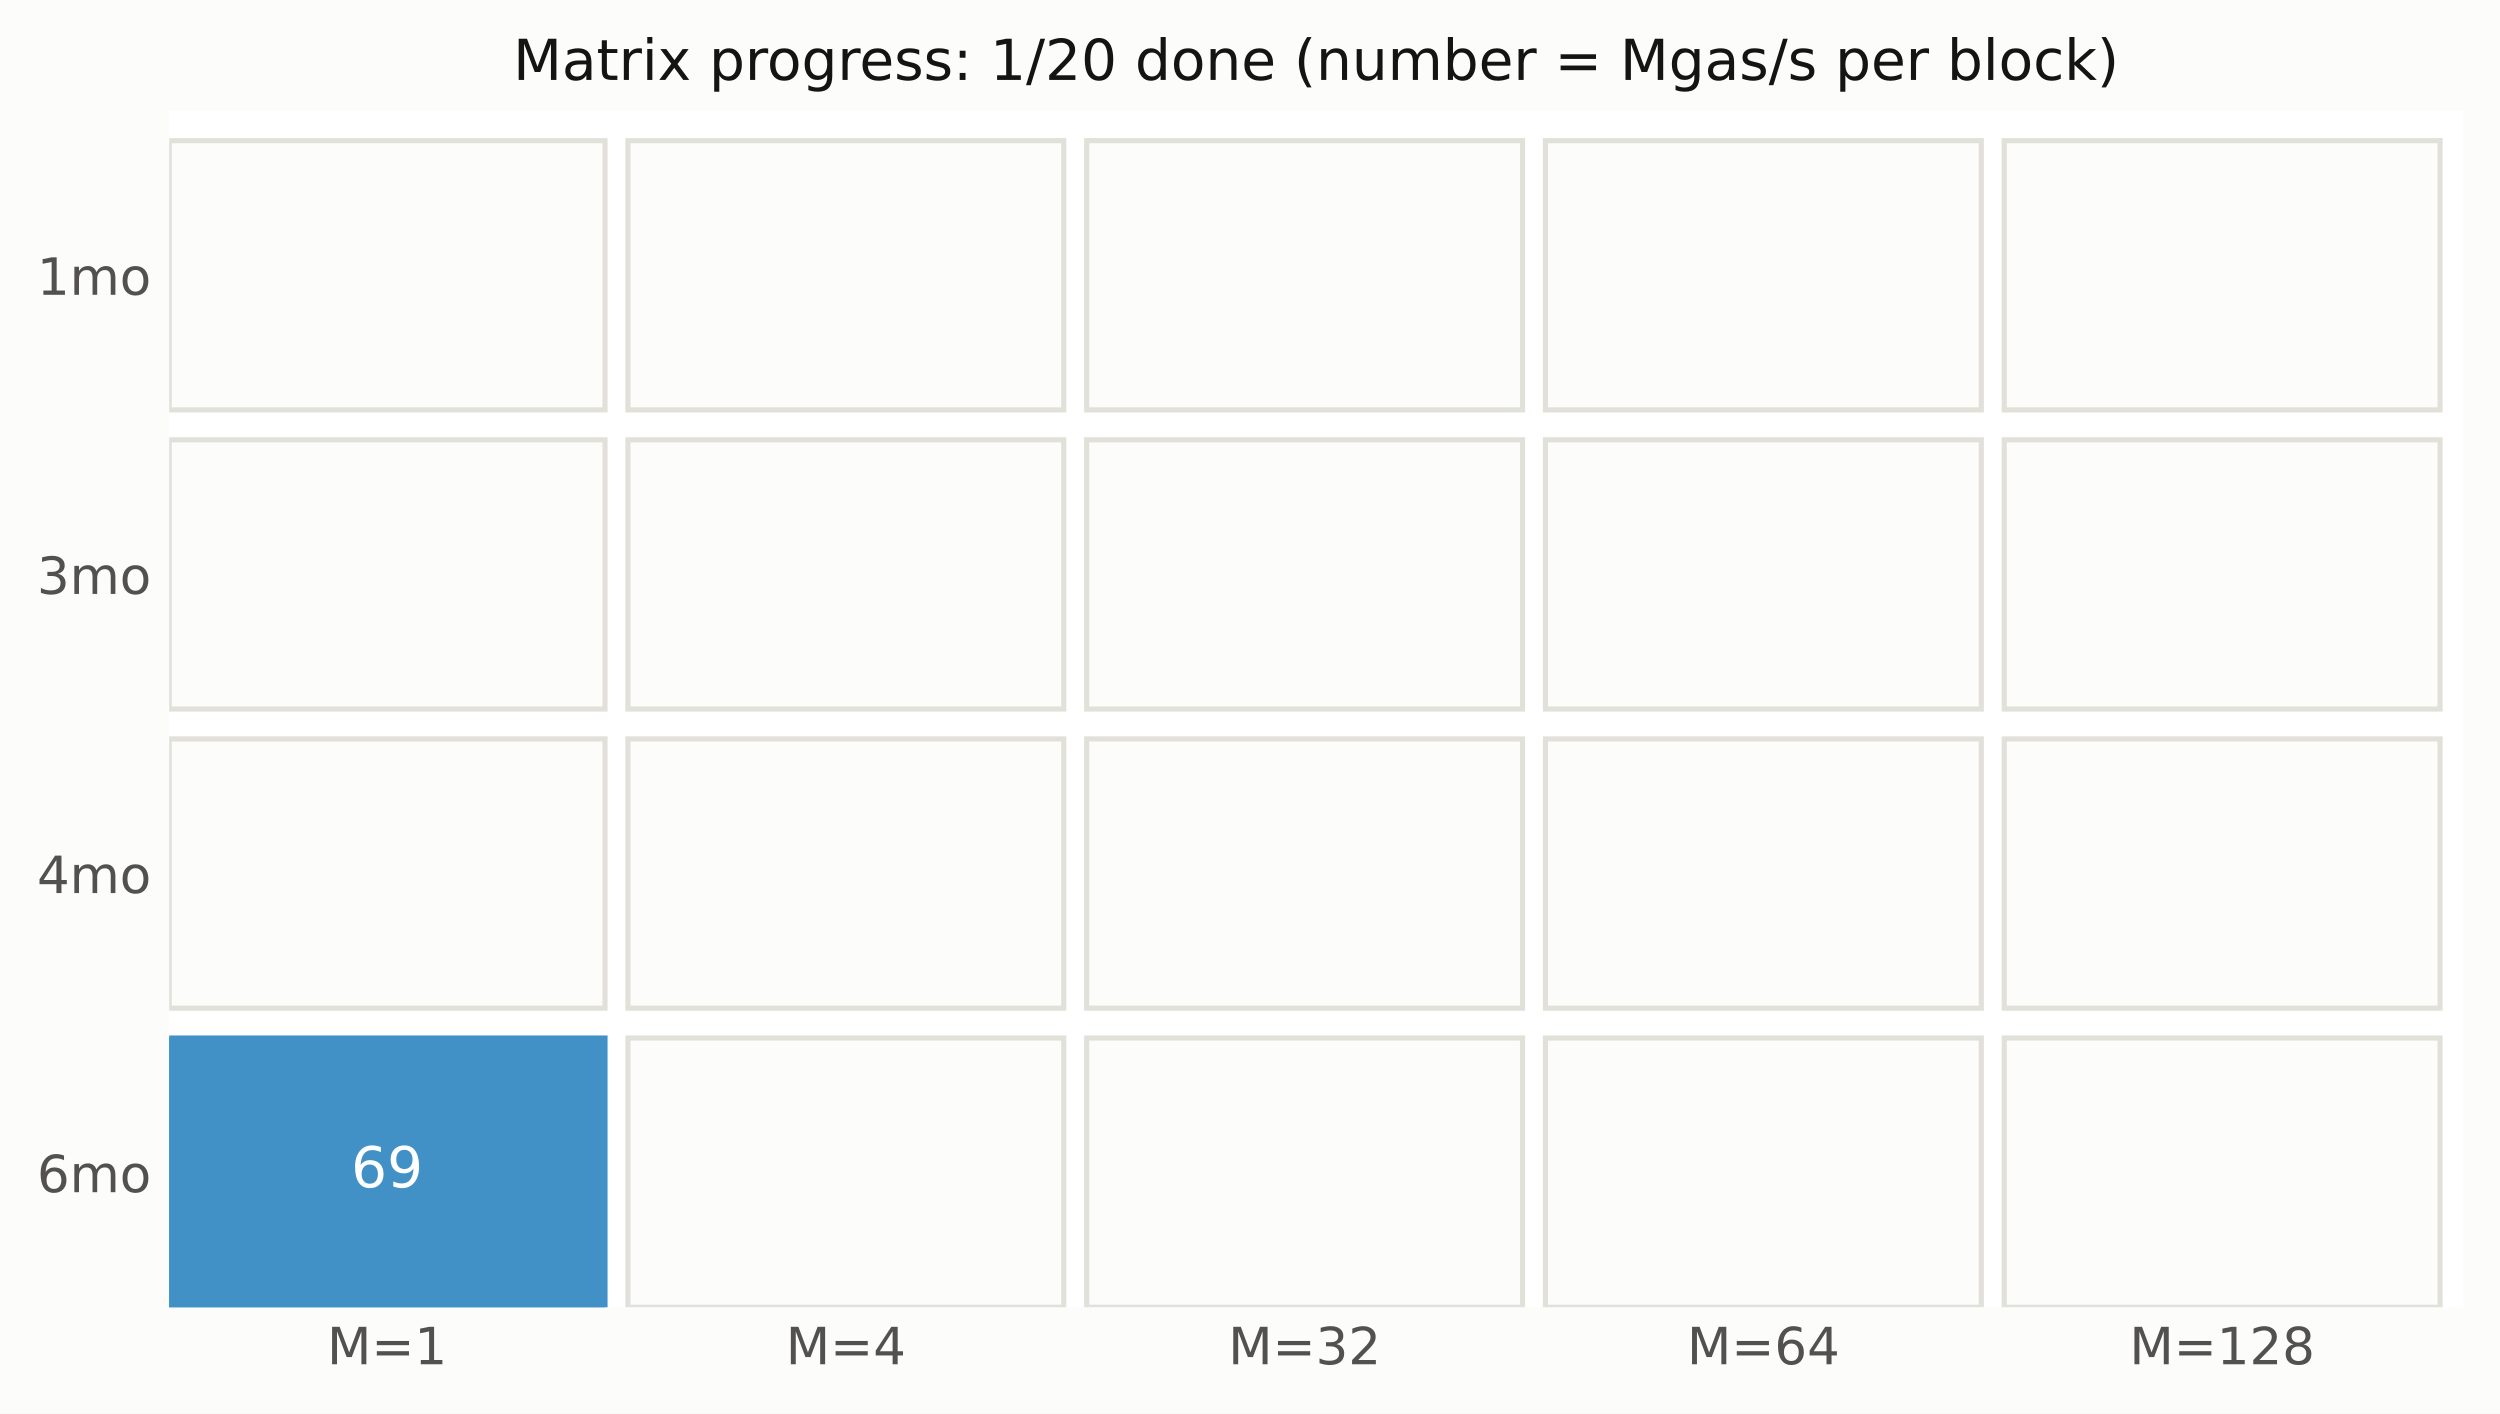
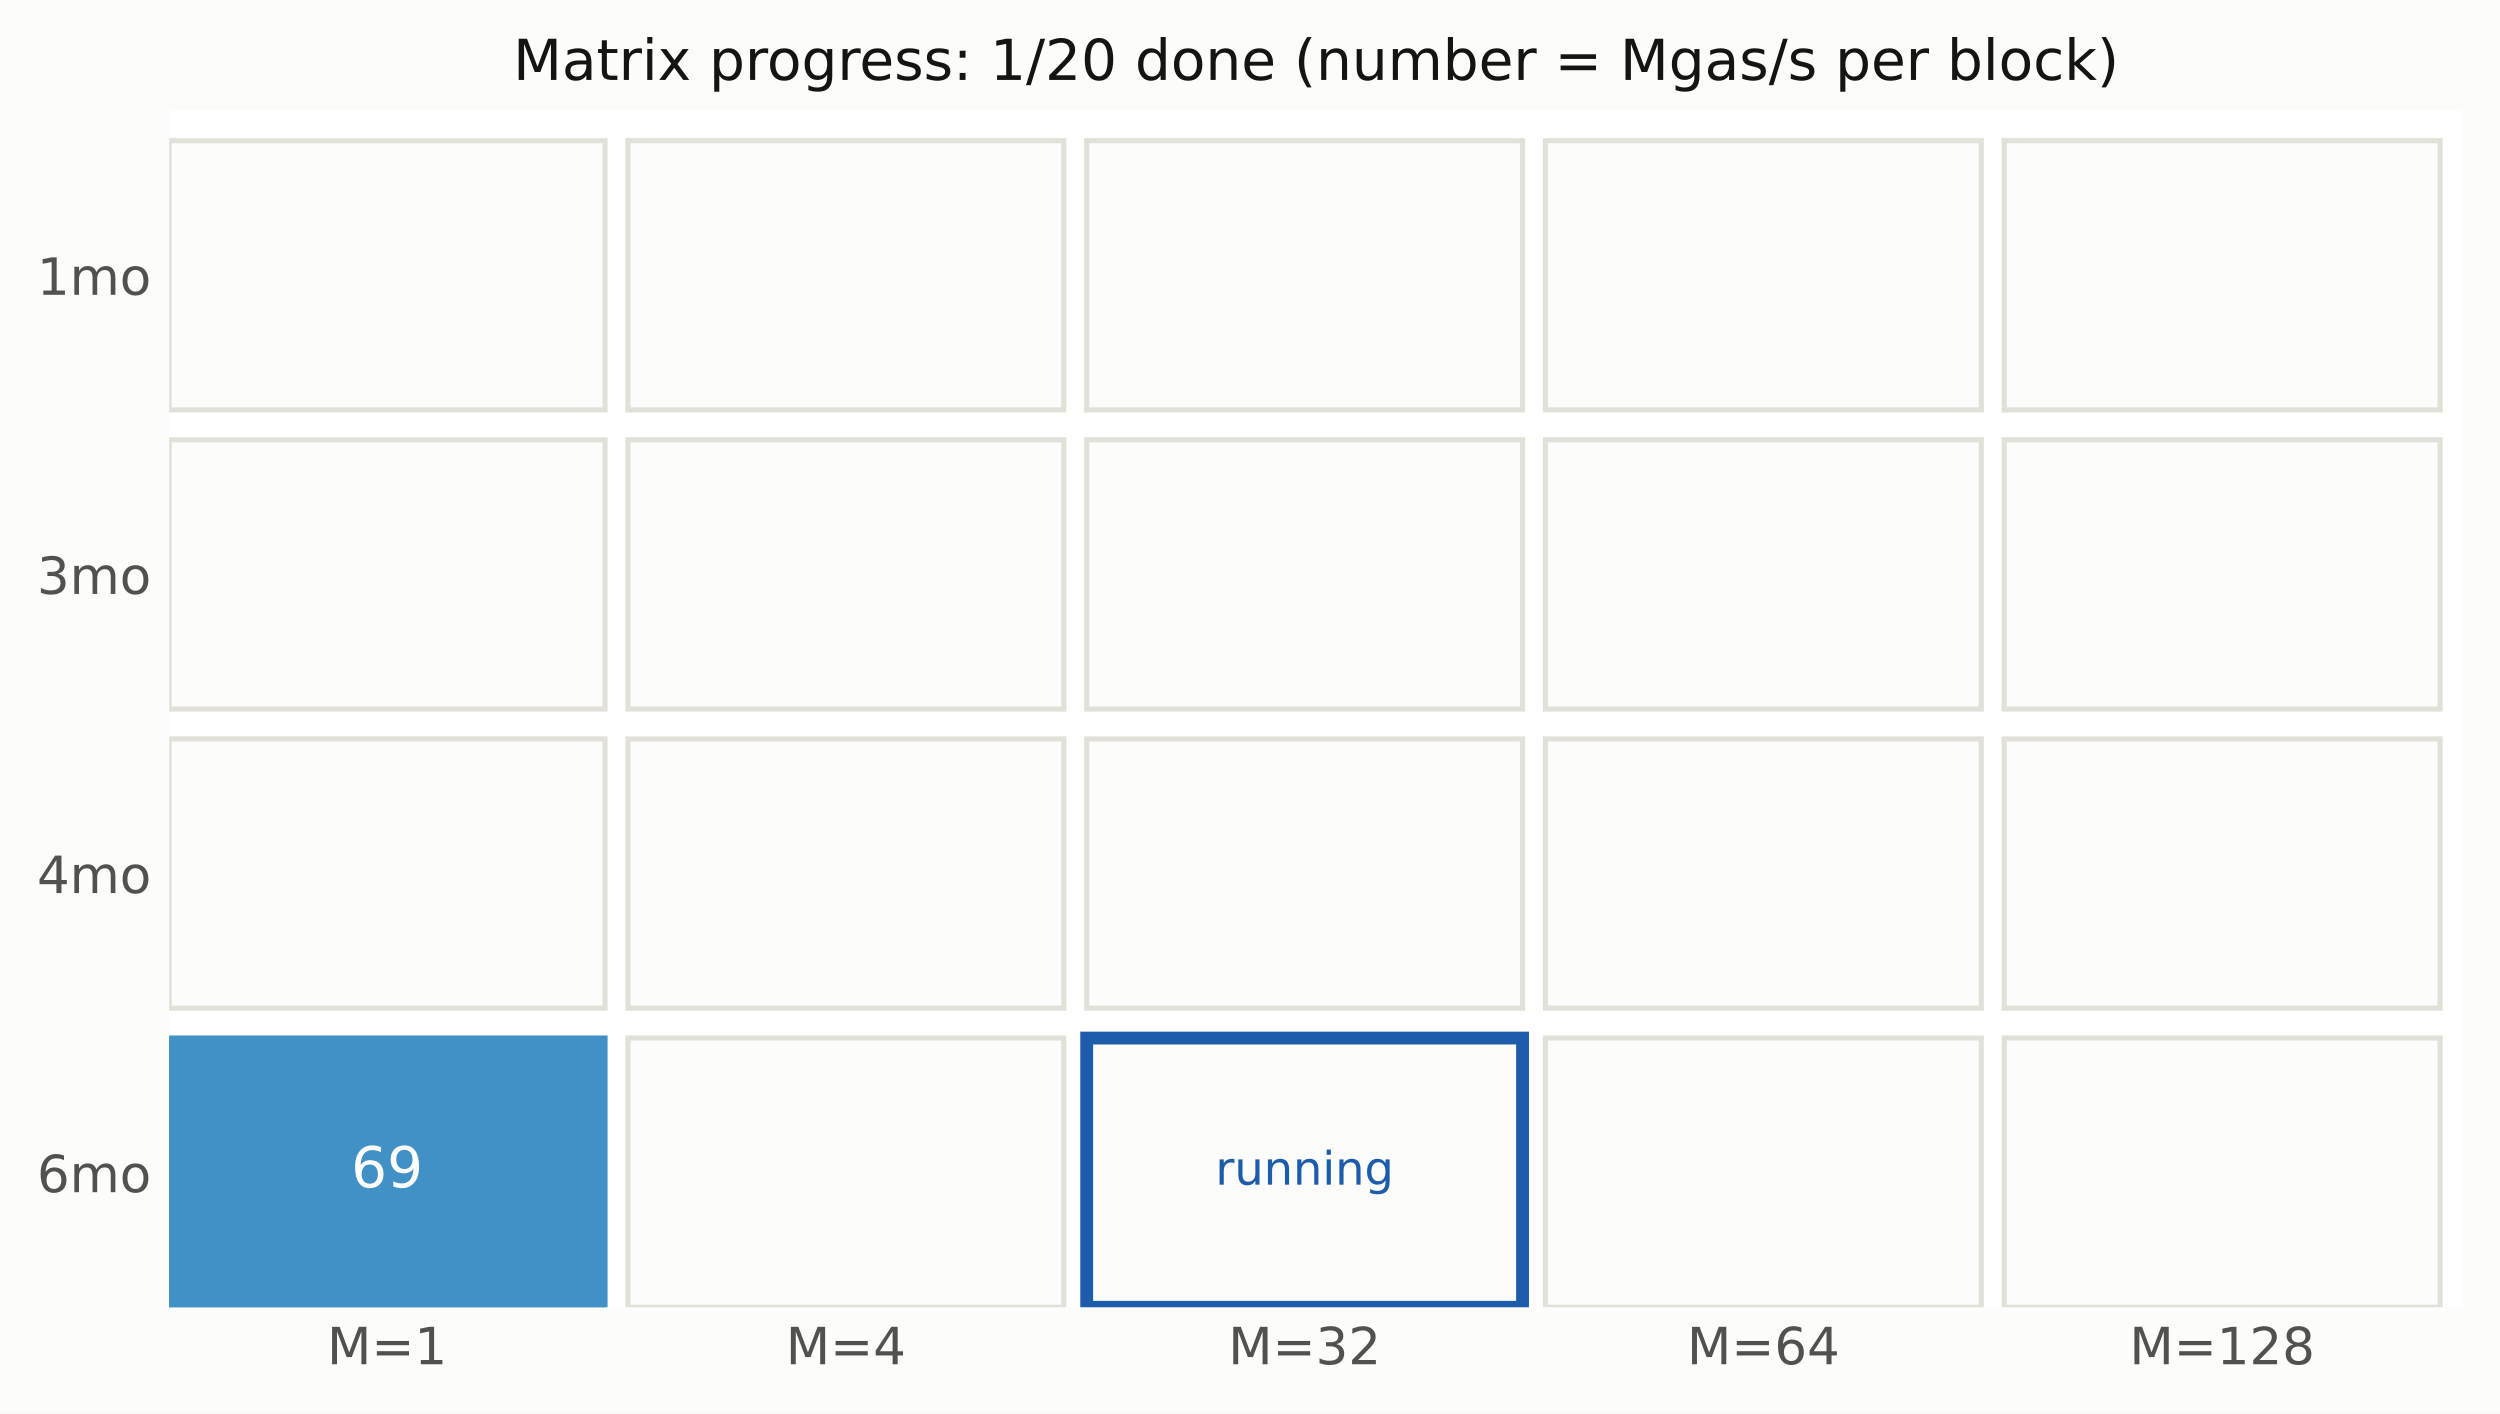
<svg xmlns="http://www.w3.org/2000/svg" xmlns:xlink="http://www.w3.org/1999/xlink" width="486.522pt" height="275.106pt" viewBox="0 0 486.522 275.106" version="1.1">
  <defs>
    <style type="text/css">*{stroke-linejoin: round; stroke-linecap: butt}</style>
  </defs>
  <g id="figure_1">
    <g id="patch_1">
      <path d="M 0 275.106  L 486.522 275.106  L 486.522 0  L 0 0  z " style="fill: #fcfcfb" />
    </g>
    <g id="axes_1">
      <g id="patch_2">
        <path d="M 32.922 254.406  L 479.322 254.406  L 479.322 21.558  L 32.922 21.558  z " style="fill: #ffffff" />
      </g>
      <g id="patch_3">
-         <path d="M 32.922 79.77  L 117.738 79.77  L 117.738 27.379  L 32.922 27.379  z " clip-path="url(#p6c0e9bb671)" style="fill: #fcfcfb; stroke: #e1e0d9; stroke-linejoin: miter" />
+         <path d="M 32.922 79.77  L 117.738 79.77  L 117.738 27.379  L 32.922 27.379  z " clip-path="url(#pc4486a66e8)" style="fill: #fcfcfb; stroke: #e1e0d9; stroke-linejoin: miter" />
      </g>
      <g id="patch_4">
-         <path d="M 122.202 79.77  L 207.018 79.77  L 207.018 27.379  L 122.202 27.379  z " clip-path="url(#p6c0e9bb671)" style="fill: #fcfcfb; stroke: #e1e0d9; stroke-linejoin: miter" />
+         <path d="M 122.202 79.77  L 207.018 79.77  L 207.018 27.379  L 122.202 27.379  z " clip-path="url(#pc4486a66e8)" style="fill: #fcfcfb; stroke: #e1e0d9; stroke-linejoin: miter" />
      </g>
      <g id="patch_5">
-         <path d="M 211.482 79.77  L 296.298 79.77  L 296.298 27.379  L 211.482 27.379  z " clip-path="url(#p6c0e9bb671)" style="fill: #fcfcfb; stroke: #e1e0d9; stroke-linejoin: miter" />
+         <path d="M 211.482 79.77  L 296.298 79.77  L 296.298 27.379  L 211.482 27.379  z " clip-path="url(#pc4486a66e8)" style="fill: #fcfcfb; stroke: #e1e0d9; stroke-linejoin: miter" />
      </g>
      <g id="patch_6">
-         <path d="M 300.762 79.77  L 385.578 79.77  L 385.578 27.379  L 300.762 27.379  z " clip-path="url(#p6c0e9bb671)" style="fill: #fcfcfb; stroke: #e1e0d9; stroke-linejoin: miter" />
+         <path d="M 300.762 79.77  L 385.578 79.77  L 385.578 27.379  L 300.762 27.379  z " clip-path="url(#pc4486a66e8)" style="fill: #fcfcfb; stroke: #e1e0d9; stroke-linejoin: miter" />
      </g>
      <g id="patch_7">
-         <path d="M 390.042 79.77  L 474.858 79.77  L 474.858 27.379  L 390.042 27.379  z " clip-path="url(#p6c0e9bb671)" style="fill: #fcfcfb; stroke: #e1e0d9; stroke-linejoin: miter" />
+         <path d="M 390.042 79.77  L 474.858 79.77  L 474.858 27.379  L 390.042 27.379  z " clip-path="url(#pc4486a66e8)" style="fill: #fcfcfb; stroke: #e1e0d9; stroke-linejoin: miter" />
      </g>
      <g id="patch_8">
-         <path d="M 32.922 137.982  L 117.738 137.982  L 117.738 85.591  L 32.922 85.591  z " clip-path="url(#p6c0e9bb671)" style="fill: #fcfcfb; stroke: #e1e0d9; stroke-linejoin: miter" />
+         <path d="M 32.922 137.982  L 117.738 137.982  L 117.738 85.591  L 32.922 85.591  z " clip-path="url(#pc4486a66e8)" style="fill: #fcfcfb; stroke: #e1e0d9; stroke-linejoin: miter" />
      </g>
      <g id="patch_9">
-         <path d="M 122.202 137.982  L 207.018 137.982  L 207.018 85.591  L 122.202 85.591  z " clip-path="url(#p6c0e9bb671)" style="fill: #fcfcfb; stroke: #e1e0d9; stroke-linejoin: miter" />
+         <path d="M 122.202 137.982  L 207.018 137.982  L 207.018 85.591  L 122.202 85.591  z " clip-path="url(#pc4486a66e8)" style="fill: #fcfcfb; stroke: #e1e0d9; stroke-linejoin: miter" />
      </g>
      <g id="patch_10">
-         <path d="M 211.482 137.982  L 296.298 137.982  L 296.298 85.591  L 211.482 85.591  z " clip-path="url(#p6c0e9bb671)" style="fill: #fcfcfb; stroke: #e1e0d9; stroke-linejoin: miter" />
+         <path d="M 211.482 137.982  L 296.298 137.982  L 296.298 85.591  L 211.482 85.591  z " clip-path="url(#pc4486a66e8)" style="fill: #fcfcfb; stroke: #e1e0d9; stroke-linejoin: miter" />
      </g>
      <g id="patch_11">
-         <path d="M 300.762 137.982  L 385.578 137.982  L 385.578 85.591  L 300.762 85.591  z " clip-path="url(#p6c0e9bb671)" style="fill: #fcfcfb; stroke: #e1e0d9; stroke-linejoin: miter" />
+         <path d="M 300.762 137.982  L 385.578 137.982  L 385.578 85.591  L 300.762 85.591  z " clip-path="url(#pc4486a66e8)" style="fill: #fcfcfb; stroke: #e1e0d9; stroke-linejoin: miter" />
      </g>
      <g id="patch_12">
-         <path d="M 390.042 137.982  L 474.858 137.982  L 474.858 85.591  L 390.042 85.591  z " clip-path="url(#p6c0e9bb671)" style="fill: #fcfcfb; stroke: #e1e0d9; stroke-linejoin: miter" />
+         <path d="M 390.042 137.982  L 474.858 137.982  L 474.858 85.591  L 390.042 85.591  z " clip-path="url(#pc4486a66e8)" style="fill: #fcfcfb; stroke: #e1e0d9; stroke-linejoin: miter" />
      </g>
      <g id="patch_13">
-         <path d="M 32.922 196.194  L 117.738 196.194  L 117.738 143.803  L 32.922 143.803  z " clip-path="url(#p6c0e9bb671)" style="fill: #fcfcfb; stroke: #e1e0d9; stroke-linejoin: miter" />
+         <path d="M 32.922 196.194  L 117.738 196.194  L 117.738 143.803  L 32.922 143.803  z " clip-path="url(#pc4486a66e8)" style="fill: #fcfcfb; stroke: #e1e0d9; stroke-linejoin: miter" />
      </g>
      <g id="patch_14">
-         <path d="M 122.202 196.194  L 207.018 196.194  L 207.018 143.803  L 122.202 143.803  z " clip-path="url(#p6c0e9bb671)" style="fill: #fcfcfb; stroke: #e1e0d9; stroke-linejoin: miter" />
+         <path d="M 122.202 196.194  L 207.018 196.194  L 207.018 143.803  L 122.202 143.803  z " clip-path="url(#pc4486a66e8)" style="fill: #fcfcfb; stroke: #e1e0d9; stroke-linejoin: miter" />
      </g>
      <g id="patch_15">
-         <path d="M 211.482 196.194  L 296.298 196.194  L 296.298 143.803  L 211.482 143.803  z " clip-path="url(#p6c0e9bb671)" style="fill: #fcfcfb; stroke: #e1e0d9; stroke-linejoin: miter" />
+         <path d="M 211.482 196.194  L 296.298 196.194  L 296.298 143.803  L 211.482 143.803  z " clip-path="url(#pc4486a66e8)" style="fill: #fcfcfb; stroke: #e1e0d9; stroke-linejoin: miter" />
      </g>
      <g id="patch_16">
-         <path d="M 300.762 196.194  L 385.578 196.194  L 385.578 143.803  L 300.762 143.803  z " clip-path="url(#p6c0e9bb671)" style="fill: #fcfcfb; stroke: #e1e0d9; stroke-linejoin: miter" />
+         <path d="M 300.762 196.194  L 385.578 196.194  L 385.578 143.803  L 300.762 143.803  z " clip-path="url(#pc4486a66e8)" style="fill: #fcfcfb; stroke: #e1e0d9; stroke-linejoin: miter" />
      </g>
      <g id="patch_17">
-         <path d="M 390.042 196.194  L 474.858 196.194  L 474.858 143.803  L 390.042 143.803  z " clip-path="url(#p6c0e9bb671)" style="fill: #fcfcfb; stroke: #e1e0d9; stroke-linejoin: miter" />
+         <path d="M 390.042 196.194  L 474.858 196.194  L 474.858 143.803  L 390.042 143.803  z " clip-path="url(#pc4486a66e8)" style="fill: #fcfcfb; stroke: #e1e0d9; stroke-linejoin: miter" />
      </g>
      <g id="patch_18">
-         <path d="M 32.922 254.406  L 117.738 254.406  L 117.738 202.015  L 32.922 202.015  z " clip-path="url(#p6c0e9bb671)" style="fill: #4191c6; stroke: #4191c6; stroke-linejoin: miter" />
+         <path d="M 32.922 254.406  L 117.738 254.406  L 117.738 202.015  L 32.922 202.015  z " clip-path="url(#pc4486a66e8)" style="fill: #4191c6; stroke: #4191c6; stroke-linejoin: miter" />
      </g>
      <g id="patch_19">
-         <path d="M 122.202 254.406  L 207.018 254.406  L 207.018 202.015  L 122.202 202.015  z " clip-path="url(#p6c0e9bb671)" style="fill: #fcfcfb; stroke: #e1e0d9; stroke-linejoin: miter" />
+         <path d="M 122.202 254.406  L 207.018 254.406  L 207.018 202.015  L 122.202 202.015  z " clip-path="url(#pc4486a66e8)" style="fill: #fcfcfb; stroke: #e1e0d9; stroke-linejoin: miter" />
      </g>
      <g id="patch_20">
-         <path d="M 211.482 254.406  L 296.298 254.406  L 296.298 202.015  L 211.482 202.015  z " clip-path="url(#p6c0e9bb671)" style="fill: #fcfcfb; stroke: #e1e0d9; stroke-linejoin: miter" />
+         <path d="M 211.482 254.406  L 296.298 254.406  L 296.298 202.015  L 211.482 202.015  z " clip-path="url(#pc4486a66e8)" style="fill: #fcfcfb; stroke: #1c5cab; stroke-width: 2.5; stroke-linejoin: miter" />
      </g>
      <g id="patch_21">
-         <path d="M 300.762 254.406  L 385.578 254.406  L 385.578 202.015  L 300.762 202.015  z " clip-path="url(#p6c0e9bb671)" style="fill: #fcfcfb; stroke: #e1e0d9; stroke-linejoin: miter" />
+         <path d="M 300.762 254.406  L 385.578 254.406  L 385.578 202.015  L 300.762 202.015  z " clip-path="url(#pc4486a66e8)" style="fill: #fcfcfb; stroke: #e1e0d9; stroke-linejoin: miter" />
      </g>
      <g id="patch_22">
-         <path d="M 390.042 254.406  L 474.858 254.406  L 474.858 202.015  L 390.042 202.015  z " clip-path="url(#p6c0e9bb671)" style="fill: #fcfcfb; stroke: #e1e0d9; stroke-linejoin: miter" />
+         <path d="M 390.042 254.406  L 474.858 254.406  L 474.858 202.015  L 390.042 202.015  z " clip-path="url(#pc4486a66e8)" style="fill: #fcfcfb; stroke: #e1e0d9; stroke-linejoin: miter" />
      </g>
      <g id="matplotlib.axis_1">
        <g id="xtick_1">
          <g id="line2d_1" />
          <g id="text_1">
            <g style="fill: #52514e" transform="translate(63.64472 265.5039) scale(0.1 -0.1)">
              <defs>
                <path id="DejaVuSans-30" d="M 628 4666  L 1569 4666  L 2759 1491  L 3956 4666  L 4897 4666  L 4897 0  L 4281 0  L 4281 4097  L 3078 897  L 2444 897  L 1241 4097  L 1241 0  L 628 0  L 628 4666  z " transform="scale(0.015625)" />
                <path id="DejaVuSans-20" d="M 678 2906  L 4684 2906  L 4684 2381  L 678 2381  L 678 2906  z M 678 1631  L 4684 1631  L 4684 1100  L 678 1100  L 678 1631  z " transform="scale(0.015625)" />
                <path id="DejaVuSans-14" d="M 794 531  L 1825 531  L 1825 4091  L 703 3866  L 703 4441  L 1819 4666  L 2450 4666  L 2450 531  L 3481 531  L 3481 0  L 794 0  L 794 531  z " transform="scale(0.015625)" />
              </defs>
              <use xlink:href="#DejaVuSans-30" />
              <use xlink:href="#DejaVuSans-20" transform="translate(86.28125 0)" />
              <use xlink:href="#DejaVuSans-14" transform="translate(170.0781 0)" />
            </g>
          </g>
        </g>
        <g id="xtick_2">
          <g id="line2d_2" />
          <g id="text_2">
            <g style="fill: #52514e" transform="translate(152.9247 265.5039) scale(0.1 -0.1)">
              <defs>
                <path id="DejaVuSans-17" d="M 2419 4116  L 825 1625  L 2419 1625  L 2419 4116  z M 2253 4666  L 3047 4666  L 3047 1625  L 3713 1625  L 3713 1100  L 3047 1100  L 3047 0  L 2419 0  L 2419 1100  L 313 1100  L 313 1709  L 2253 4666  z " transform="scale(0.015625)" />
              </defs>
              <use xlink:href="#DejaVuSans-30" />
              <use xlink:href="#DejaVuSans-20" transform="translate(86.28125 0)" />
              <use xlink:href="#DejaVuSans-17" transform="translate(170.0781 0)" />
            </g>
          </g>
        </g>
        <g id="xtick_3">
          <g id="line2d_3" />
          <g id="text_3">
            <g style="fill: #52514e" transform="translate(239.0235 265.5039) scale(0.1 -0.1)">
              <defs>
                <path id="DejaVuSans-16" d="M 2597 2516  Q 3050 2419 3304 2112  Q 3559 1806 3559 1356  Q 3559 666 3084 287  Q 2609 -91 1734 -91  Q 1441 -91 1130 -33  Q 819 25 488 141  L 488 750  Q 750 597 1062 519  Q 1375 441 1716 441  Q 2309 441 2620 675  Q 2931 909 2931 1356  Q 2931 1769 2642 2001  Q 2353 2234 1838 2234  L 1294 2234  L 1294 2753  L 1863 2753  Q 2328 2753 2575 2939  Q 2822 3125 2822 3475  Q 2822 3834 2567 4026  Q 2313 4219 1838 4219  Q 1578 4219 1281 4162  Q 984 4106 628 3988  L 628 4550  Q 988 4650 1302 4700  Q 1616 4750 1894 4750  Q 2613 4750 3031 4423  Q 3450 4097 3450 3541  Q 3450 3153 3228 2886  Q 3006 2619 2597 2516  z " transform="scale(0.015625)" />
                <path id="DejaVuSans-15" d="M 1228 531  L 3431 531  L 3431 0  L 469 0  L 469 531  Q 828 903 1448 1529  Q 2069 2156 2228 2338  Q 2531 2678 2651 2914  Q 2772 3150 2772 3378  Q 2772 3750 2511 3984  Q 2250 4219 1831 4219  Q 1534 4219 1204 4116  Q 875 4013 500 3803  L 500 4441  Q 881 4594 1212 4672  Q 1544 4750 1819 4750  Q 2544 4750 2975 4387  Q 3406 4025 3406 3419  Q 3406 3131 3298 2873  Q 3191 2616 2906 2266  Q 2828 2175 2409 1742  Q 1991 1309 1228 531  z " transform="scale(0.015625)" />
              </defs>
              <use xlink:href="#DejaVuSans-30" />
              <use xlink:href="#DejaVuSans-20" transform="translate(86.28125 0)" />
              <use xlink:href="#DejaVuSans-16" transform="translate(170.0781 0)" />
              <use xlink:href="#DejaVuSans-15" transform="translate(233.7031 0)" />
            </g>
          </g>
        </g>
        <g id="xtick_4">
          <g id="line2d_4" />
          <g id="text_4">
            <g style="fill: #52514e" transform="translate(328.3035 265.5039) scale(0.1 -0.1)">
              <defs>
                <path id="DejaVuSans-19" d="M 2113 2584  Q 1688 2584 1439 2293  Q 1191 2003 1191 1497  Q 1191 994 1439 701  Q 1688 409 2113 409  Q 2538 409 2786 701  Q 3034 994 3034 1497  Q 3034 2003 2786 2293  Q 2538 2584 2113 2584  z M 3366 4563  L 3366 3988  Q 3128 4100 2886 4159  Q 2644 4219 2406 4219  Q 1781 4219 1451 3797  Q 1122 3375 1075 2522  Q 1259 2794 1537 2939  Q 1816 3084 2150 3084  Q 2853 3084 3261 2657  Q 3669 2231 3669 1497  Q 3669 778 3244 343  Q 2819 -91 2113 -91  Q 1303 -91 875 529  Q 447 1150 447 2328  Q 447 3434 972 4092  Q 1497 4750 2381 4750  Q 2619 4750 2861 4703  Q 3103 4656 3366 4563  z " transform="scale(0.015625)" />
              </defs>
              <use xlink:href="#DejaVuSans-30" />
              <use xlink:href="#DejaVuSans-20" transform="translate(86.28125 0)" />
              <use xlink:href="#DejaVuSans-19" transform="translate(170.0781 0)" />
              <use xlink:href="#DejaVuSans-17" transform="translate(233.7031 0)" />
            </g>
          </g>
        </g>
        <g id="xtick_5">
          <g id="line2d_5" />
          <g id="text_5">
            <g style="fill: #52514e" transform="translate(414.4022 265.5039) scale(0.1 -0.1)">
              <defs>
                <path id="DejaVuSans-1b" d="M 2034 2216  Q 1584 2216 1326 1975  Q 1069 1734 1069 1313  Q 1069 891 1326 650  Q 1584 409 2034 409  Q 2484 409 2743 651  Q 3003 894 3003 1313  Q 3003 1734 2745 1975  Q 2488 2216 2034 2216  z M 1403 2484  Q 997 2584 770 2862  Q 544 3141 544 3541  Q 544 4100 942 4425  Q 1341 4750 2034 4750  Q 2731 4750 3128 4425  Q 3525 4100 3525 3541  Q 3525 3141 3298 2862  Q 3072 2584 2669 2484  Q 3125 2378 3379 2068  Q 3634 1759 3634 1313  Q 3634 634 3220 271  Q 2806 -91 2034 -91  Q 1263 -91 848 271  Q 434 634 434 1313  Q 434 1759 690 2068  Q 947 2378 1403 2484  z M 1172 3481  Q 1172 3119 1398 2916  Q 1625 2713 2034 2713  Q 2441 2713 2670 2916  Q 2900 3119 2900 3481  Q 2900 3844 2670 4047  Q 2441 4250 2034 4250  Q 1625 4250 1398 4047  Q 1172 3844 1172 3481  z " transform="scale(0.015625)" />
              </defs>
              <use xlink:href="#DejaVuSans-30" />
              <use xlink:href="#DejaVuSans-20" transform="translate(86.28125 0)" />
              <use xlink:href="#DejaVuSans-14" transform="translate(170.0781 0)" />
              <use xlink:href="#DejaVuSans-15" transform="translate(233.7031 0)" />
              <use xlink:href="#DejaVuSans-1b" transform="translate(297.3281 0)" />
            </g>
          </g>
        </g>
      </g>
      <g id="matplotlib.axis_2">
        <g id="ytick_1">
          <g id="line2d_6" />
          <g id="text_6">
            <g style="fill: #52514e" transform="translate(7.2 57.37371) scale(0.1 -0.1)">
              <defs>
                <path id="DejaVuSans-50" d="M 3328 2828  Q 3544 3216 3844 3400  Q 4144 3584 4550 3584  Q 5097 3584 5394 3201  Q 5691 2819 5691 2113  L 5691 0  L 5113 0  L 5113 2094  Q 5113 2597 4934 2840  Q 4756 3084 4391 3084  Q 3944 3084 3684 2787  Q 3425 2491 3425 1978  L 3425 0  L 2847 0  L 2847 2094  Q 2847 2600 2669 2842  Q 2491 3084 2119 3084  Q 1678 3084 1418 2786  Q 1159 2488 1159 1978  L 1159 0  L 581 0  L 581 3500  L 1159 3500  L 1159 2956  Q 1356 3278 1631 3431  Q 1906 3584 2284 3584  Q 2666 3584 2933 3390  Q 3200 3197 3328 2828  z " transform="scale(0.015625)" />
                <path id="DejaVuSans-52" d="M 1959 3097  Q 1497 3097 1228 2736  Q 959 2375 959 1747  Q 959 1119 1226 758  Q 1494 397 1959 397  Q 2419 397 2687 759  Q 2956 1122 2956 1747  Q 2956 2369 2687 2733  Q 2419 3097 1959 3097  z M 1959 3584  Q 2709 3584 3137 3096  Q 3566 2609 3566 1747  Q 3566 888 3137 398  Q 2709 -91 1959 -91  Q 1206 -91 779 398  Q 353 888 353 1747  Q 353 2609 779 3096  Q 1206 3584 1959 3584  z " transform="scale(0.015625)" />
              </defs>
              <use xlink:href="#DejaVuSans-14" />
              <use xlink:href="#DejaVuSans-50" transform="translate(63.625 0)" />
              <use xlink:href="#DejaVuSans-52" transform="translate(161.0312 0)" />
            </g>
          </g>
        </g>
        <g id="ytick_2">
          <g id="line2d_7" />
          <g id="text_7">
            <g style="fill: #52514e" transform="translate(7.2 115.5857) scale(0.1 -0.1)">
              <use xlink:href="#DejaVuSans-16" />
              <use xlink:href="#DejaVuSans-50" transform="translate(63.625 0)" />
              <use xlink:href="#DejaVuSans-52" transform="translate(161.0312 0)" />
            </g>
          </g>
        </g>
        <g id="ytick_3">
          <g id="line2d_8" />
          <g id="text_8">
            <g style="fill: #52514e" transform="translate(7.2 173.7977) scale(0.1 -0.1)">
              <use xlink:href="#DejaVuSans-17" />
              <use xlink:href="#DejaVuSans-50" transform="translate(63.625 0)" />
              <use xlink:href="#DejaVuSans-52" transform="translate(161.0312 0)" />
            </g>
          </g>
        </g>
        <g id="ytick_4">
          <g id="line2d_9" />
          <g id="text_9">
            <g style="fill: #52514e" transform="translate(7.2 232.0097) scale(0.1 -0.1)">
              <use xlink:href="#DejaVuSans-19" />
              <use xlink:href="#DejaVuSans-50" transform="translate(63.625 0)" />
              <use xlink:href="#DejaVuSans-52" transform="translate(161.0312 0)" />
            </g>
          </g>
        </g>
      </g>
      <g id="text_10">
        <g style="fill: #ffffff" transform="translate(68.33113 231.0683) scale(0.11 -0.11)">
          <defs>
            <path id="DejaVuSans-1c" d="M 703 97  L 703 672  Q 941 559 1184 500  Q 1428 441 1663 441  Q 2288 441 2617 861  Q 2947 1281 2994 2138  Q 2813 1869 2534 1725  Q 2256 1581 1919 1581  Q 1219 1581 811 2004  Q 403 2428 403 3163  Q 403 3881 828 4315  Q 1253 4750 1959 4750  Q 2769 4750 3195 4129  Q 3622 3509 3622 2328  Q 3622 1225 3098 567  Q 2575 -91 1691 -91  Q 1453 -91 1209 -44  Q 966 3 703 97  z M 1959 2075  Q 2384 2075 2632 2365  Q 2881 2656 2881 3163  Q 2881 3666 2632 3958  Q 2384 4250 1959 4250  Q 1534 4250 1286 3958  Q 1038 3666 1038 3163  Q 1038 2656 1286 2365  Q 1534 2075 1959 2075  z " transform="scale(0.015625)" />
          </defs>
          <use xlink:href="#DejaVuSans-19" />
          <use xlink:href="#DejaVuSans-1c" transform="translate(63.625 0)" />
        </g>
      </g>
      <g id="text_11">
+         <g style="fill: #1c5cab" transform="translate(236.5255 230.5491) scale(0.09 -0.09)">
+           <defs>
+             <path id="DejaVuSans-55" d="M 2631 2963  Q 2534 3019 2420 3045  Q 2306 3072 2169 3072  Q 1681 3072 1420 2755  Q 1159 2438 1159 1844  L 1159 0  L 581 0  L 581 3500  L 1159 3500  L 1159 2956  Q 1341 3275 1631 3429  Q 1922 3584 2338 3584  Q 2397 3584 2469 3576  Q 2541 3569 2628 3553  L 2631 2963  z " transform="scale(0.015625)" />
+             <path id="DejaVuSans-58" d="M 544 1381  L 544 3500  L 1119 3500  L 1119 1403  Q 1119 906 1312 657  Q 1506 409 1894 409  Q 2359 409 2629 706  Q 2900 1003 2900 1516  L 2900 3500  L 3475 3500  L 3475 0  L 2900 0  L 2900 538  Q 2691 219 2414 64  Q 2138 -91 1772 -91  Q 1169 -91 856 284  Q 544 659 544 1381  z M 1991 3584  L 1991 3584  z " transform="scale(0.015625)" />
+             <path id="DejaVuSans-51" d="M 3513 2113  L 3513 0  L 2938 0  L 2938 2094  Q 2938 2591 2744 2837  Q 2550 3084 2163 3084  Q 1697 3084 1428 2787  Q 1159 2491 1159 1978  L 1159 0  L 581 0  L 581 3500  L 1159 3500  L 1159 2956  Q 1366 3272 1645 3428  Q 1925 3584 2291 3584  Q 2894 3584 3203 3211  Q 3513 2838 3513 2113  z " transform="scale(0.015625)" />
+             <path id="DejaVuSans-4c" d="M 603 3500  L 1178 3500  L 1178 0  L 603 0  L 603 3500  z M 603 4863  L 1178 4863  L 1178 4134  L 603 4134  L 603 4863  z " transform="scale(0.015625)" />
+             <path id="DejaVuSans-4a" d="M 2906 1791  Q 2906 2416 2648 2759  Q 2391 3103 1925 3103  Q 1463 3103 1205 2759  Q 947 2416 947 1791  Q 947 1169 1205 825  Q 1463 481 1925 481  Q 2391 481 2648 825  Q 2906 1169 2906 1791  z M 3481 434  Q 3481 -459 3084 -895  Q 2688 -1331 1869 -1331  Q 1566 -1331 1297 -1286  Q 1028 -1241 775 -1147  L 775 -588  Q 1028 -725 1275 -790  Q 1522 -856 1778 -856  Q 2344 -856 2625 -561  Q 2906 -266 2906 331  L 2906 616  Q 2728 306 2450 153  Q 2172 0 1784 0  Q 1141 0 747 490  Q 353 981 353 1791  Q 353 2603 747 3093  Q 1141 3584 1784 3584  Q 2172 3584 2450 3431  Q 2728 3278 2906 2969  L 2906 3500  L 3481 3500  L 3481 434  z " transform="scale(0.015625)" />
+           </defs>
+           <use xlink:href="#DejaVuSans-55" />
+           <use xlink:href="#DejaVuSans-58" transform="translate(41.10938 0)" />
+           <use xlink:href="#DejaVuSans-51" transform="translate(104.4844 0)" />
+           <use xlink:href="#DejaVuSans-51" transform="translate(167.8594 0)" />
+           <use xlink:href="#DejaVuSans-4c" transform="translate(231.2344 0)" />
+           <use xlink:href="#DejaVuSans-51" transform="translate(259.0156 0)" />
+           <use xlink:href="#DejaVuSans-4a" transform="translate(322.3906 0)" />
+         </g>
+       </g>
+       <g id="text_12">
        <g style="fill: #141412" transform="translate(99.86086 15.55828) scale(0.11 -0.11)">
          <defs>
            <path id="DejaVuSans-44" d="M 2194 1759  Q 1497 1759 1228 1600  Q 959 1441 959 1056  Q 959 750 1161 570  Q 1363 391 1709 391  Q 2188 391 2477 730  Q 2766 1069 2766 1631  L 2766 1759  L 2194 1759  z M 3341 1997  L 3341 0  L 2766 0  L 2766 531  Q 2569 213 2275 61  Q 1981 -91 1556 -91  Q 1019 -91 701 211  Q 384 513 384 1019  Q 384 1609 779 1909  Q 1175 2209 1959 2209  L 2766 2209  L 2766 2266  Q 2766 2663 2505 2880  Q 2244 3097 1772 3097  Q 1472 3097 1187 3025  Q 903 2953 641 2809  L 641 3341  Q 956 3463 1253 3523  Q 1550 3584 1831 3584  Q 2591 3584 2966 3190  Q 3341 2797 3341 1997  z " transform="scale(0.015625)" />
            <path id="DejaVuSans-57" d="M 1172 4494  L 1172 3500  L 2356 3500  L 2356 3053  L 1172 3053  L 1172 1153  Q 1172 725 1289 603  Q 1406 481 1766 481  L 2356 481  L 2356 0  L 1766 0  Q 1100 0 847 248  Q 594 497 594 1153  L 594 3053  L 172 3053  L 172 3500  L 594 3500  L 594 4494  L 1172 4494  z " transform="scale(0.015625)" />
-             <path id="DejaVuSans-55" d="M 2631 2963  Q 2534 3019 2420 3045  Q 2306 3072 2169 3072  Q 1681 3072 1420 2755  Q 1159 2438 1159 1844  L 1159 0  L 581 0  L 581 3500  L 1159 3500  L 1159 2956  Q 1341 3275 1631 3429  Q 1922 3584 2338 3584  Q 2397 3584 2469 3576  Q 2541 3569 2628 3553  L 2631 2963  z " transform="scale(0.015625)" />
-             <path id="DejaVuSans-4c" d="M 603 3500  L 1178 3500  L 1178 0  L 603 0  L 603 3500  z M 603 4863  L 1178 4863  L 1178 4134  L 603 4134  L 603 4863  z " transform="scale(0.015625)" />
            <path id="DejaVuSans-5b" d="M 3513 3500  L 2247 1797  L 3578 0  L 2900 0  L 1881 1375  L 863 0  L 184 0  L 1544 1831  L 300 3500  L 978 3500  L 1906 2253  L 2834 3500  L 3513 3500  z " transform="scale(0.015625)" />
            <path id="DejaVuSans-3" transform="scale(0.015625)" />
            <path id="DejaVuSans-53" d="M 1159 525  L 1159 -1331  L 581 -1331  L 581 3500  L 1159 3500  L 1159 2969  Q 1341 3281 1617 3432  Q 1894 3584 2278 3584  Q 2916 3584 3314 3078  Q 3713 2572 3713 1747  Q 3713 922 3314 415  Q 2916 -91 2278 -91  Q 1894 -91 1617 61  Q 1341 213 1159 525  z M 3116 1747  Q 3116 2381 2855 2742  Q 2594 3103 2138 3103  Q 1681 3103 1420 2742  Q 1159 2381 1159 1747  Q 1159 1113 1420 752  Q 1681 391 2138 391  Q 2594 391 2855 752  Q 3116 1113 3116 1747  z " transform="scale(0.015625)" />
-             <path id="DejaVuSans-4a" d="M 2906 1791  Q 2906 2416 2648 2759  Q 2391 3103 1925 3103  Q 1463 3103 1205 2759  Q 947 2416 947 1791  Q 947 1169 1205 825  Q 1463 481 1925 481  Q 2391 481 2648 825  Q 2906 1169 2906 1791  z M 3481 434  Q 3481 -459 3084 -895  Q 2688 -1331 1869 -1331  Q 1566 -1331 1297 -1286  Q 1028 -1241 775 -1147  L 775 -588  Q 1028 -725 1275 -790  Q 1522 -856 1778 -856  Q 2344 -856 2625 -561  Q 2906 -266 2906 331  L 2906 616  Q 2728 306 2450 153  Q 2172 0 1784 0  Q 1141 0 747 490  Q 353 981 353 1791  Q 353 2603 747 3093  Q 1141 3584 1784 3584  Q 2172 3584 2450 3431  Q 2728 3278 2906 2969  L 2906 3500  L 3481 3500  L 3481 434  z " transform="scale(0.015625)" />
            <path id="DejaVuSans-48" d="M 3597 1894  L 3597 1613  L 953 1613  Q 991 1019 1311 708  Q 1631 397 2203 397  Q 2534 397 2845 478  Q 3156 559 3463 722  L 3463 178  Q 3153 47 2828 -22  Q 2503 -91 2169 -91  Q 1331 -91 842 396  Q 353 884 353 1716  Q 353 2575 817 3079  Q 1281 3584 2069 3584  Q 2775 3584 3186 3129  Q 3597 2675 3597 1894  z M 3022 2063  Q 3016 2534 2758 2815  Q 2500 3097 2075 3097  Q 1594 3097 1305 2825  Q 1016 2553 972 2059  L 3022 2063  z " transform="scale(0.015625)" />
            <path id="DejaVuSans-56" d="M 2834 3397  L 2834 2853  Q 2591 2978 2328 3040  Q 2066 3103 1784 3103  Q 1356 3103 1142 2972  Q 928 2841 928 2578  Q 928 2378 1081 2264  Q 1234 2150 1697 2047  L 1894 2003  Q 2506 1872 2764 1633  Q 3022 1394 3022 966  Q 3022 478 2636 193  Q 2250 -91 1575 -91  Q 1294 -91 989 -36  Q 684 19 347 128  L 347 722  Q 666 556 975 473  Q 1284 391 1588 391  Q 1994 391 2212 530  Q 2431 669 2431 922  Q 2431 1156 2273 1281  Q 2116 1406 1581 1522  L 1381 1569  Q 847 1681 609 1914  Q 372 2147 372 2553  Q 372 3047 722 3315  Q 1072 3584 1716 3584  Q 2034 3584 2315 3537  Q 2597 3491 2834 3397  z " transform="scale(0.015625)" />
            <path id="DejaVuSans-1d" d="M 750 794  L 1409 794  L 1409 0  L 750 0  L 750 794  z M 750 3309  L 1409 3309  L 1409 2516  L 750 2516  L 750 3309  z " transform="scale(0.015625)" />
            <path id="DejaVuSans-12" d="M 1625 4666  L 2156 4666  L 531 -594  L 0 -594  L 1625 4666  z " transform="scale(0.015625)" />
            <path id="DejaVuSans-13" d="M 2034 4250  Q 1547 4250 1301 3770  Q 1056 3291 1056 2328  Q 1056 1369 1301 889  Q 1547 409 2034 409  Q 2525 409 2770 889  Q 3016 1369 3016 2328  Q 3016 3291 2770 3770  Q 2525 4250 2034 4250  z M 2034 4750  Q 2819 4750 3233 4129  Q 3647 3509 3647 2328  Q 3647 1150 3233 529  Q 2819 -91 2034 -91  Q 1250 -91 836 529  Q 422 1150 422 2328  Q 422 3509 836 4129  Q 1250 4750 2034 4750  z " transform="scale(0.015625)" />
            <path id="DejaVuSans-47" d="M 2906 2969  L 2906 4863  L 3481 4863  L 3481 0  L 2906 0  L 2906 525  Q 2725 213 2448 61  Q 2172 -91 1784 -91  Q 1150 -91 751 415  Q 353 922 353 1747  Q 353 2572 751 3078  Q 1150 3584 1784 3584  Q 2172 3584 2448 3432  Q 2725 3281 2906 2969  z M 947 1747  Q 947 1113 1208 752  Q 1469 391 1925 391  Q 2381 391 2643 752  Q 2906 1113 2906 1747  Q 2906 2381 2643 2742  Q 2381 3103 1925 3103  Q 1469 3103 1208 2742  Q 947 2381 947 1747  z " transform="scale(0.015625)" />
-             <path id="DejaVuSans-51" d="M 3513 2113  L 3513 0  L 2938 0  L 2938 2094  Q 2938 2591 2744 2837  Q 2550 3084 2163 3084  Q 1697 3084 1428 2787  Q 1159 2491 1159 1978  L 1159 0  L 581 0  L 581 3500  L 1159 3500  L 1159 2956  Q 1366 3272 1645 3428  Q 1925 3584 2291 3584  Q 2894 3584 3203 3211  Q 3513 2838 3513 2113  z " transform="scale(0.015625)" />
            <path id="DejaVuSans-b" d="M 1984 4856  Q 1566 4138 1362 3434  Q 1159 2731 1159 2009  Q 1159 1288 1364 580  Q 1569 -128 1984 -844  L 1484 -844  Q 1016 -109 783 600  Q 550 1309 550 2009  Q 550 2706 781 3412  Q 1013 4119 1484 4856  L 1984 4856  z " transform="scale(0.015625)" />
-             <path id="DejaVuSans-58" d="M 544 1381  L 544 3500  L 1119 3500  L 1119 1403  Q 1119 906 1312 657  Q 1506 409 1894 409  Q 2359 409 2629 706  Q 2900 1003 2900 1516  L 2900 3500  L 3475 3500  L 3475 0  L 2900 0  L 2900 538  Q 2691 219 2414 64  Q 2138 -91 1772 -91  Q 1169 -91 856 284  Q 544 659 544 1381  z M 1991 3584  L 1991 3584  z " transform="scale(0.015625)" />
            <path id="DejaVuSans-45" d="M 3116 1747  Q 3116 2381 2855 2742  Q 2594 3103 2138 3103  Q 1681 3103 1420 2742  Q 1159 2381 1159 1747  Q 1159 1113 1420 752  Q 1681 391 2138 391  Q 2594 391 2855 752  Q 3116 1113 3116 1747  z M 1159 2969  Q 1341 3281 1617 3432  Q 1894 3584 2278 3584  Q 2916 3584 3314 3078  Q 3713 2572 3713 1747  Q 3713 922 3314 415  Q 2916 -91 2278 -91  Q 1894 -91 1617 61  Q 1341 213 1159 525  L 1159 0  L 581 0  L 581 4863  L 1159 4863  L 1159 2969  z " transform="scale(0.015625)" />
            <path id="DejaVuSans-4f" d="M 603 4863  L 1178 4863  L 1178 0  L 603 0  L 603 4863  z " transform="scale(0.015625)" />
            <path id="DejaVuSans-46" d="M 3122 3366  L 3122 2828  Q 2878 2963 2633 3030  Q 2388 3097 2138 3097  Q 1578 3097 1268 2742  Q 959 2388 959 1747  Q 959 1106 1268 751  Q 1578 397 2138 397  Q 2388 397 2633 464  Q 2878 531 3122 666  L 3122 134  Q 2881 22 2623 -34  Q 2366 -91 2075 -91  Q 1284 -91 818 406  Q 353 903 353 1747  Q 353 2603 823 3093  Q 1294 3584 2113 3584  Q 2378 3584 2631 3529  Q 2884 3475 3122 3366  z " transform="scale(0.015625)" />
            <path id="DejaVuSans-4e" d="M 581 4863  L 1159 4863  L 1159 1991  L 2875 3500  L 3609 3500  L 1753 1863  L 3688 0  L 2938 0  L 1159 1709  L 1159 0  L 581 0  L 581 4863  z " transform="scale(0.015625)" />
            <path id="DejaVuSans-c" d="M 513 4856  L 1013 4856  Q 1481 4119 1714 3412  Q 1947 2706 1947 2009  Q 1947 1309 1714 600  Q 1481 -109 1013 -844  L 513 -844  Q 928 -128 1133 580  Q 1338 1288 1338 2009  Q 1338 2731 1133 3434  Q 928 4138 513 4856  z " transform="scale(0.015625)" />
          </defs>
          <use xlink:href="#DejaVuSans-30" />
          <use xlink:href="#DejaVuSans-44" transform="translate(86.28125 0)" />
          <use xlink:href="#DejaVuSans-57" transform="translate(147.5625 0)" />
          <use xlink:href="#DejaVuSans-55" transform="translate(186.7656 0)" />
          <use xlink:href="#DejaVuSans-4c" transform="translate(227.875 0)" />
          <use xlink:href="#DejaVuSans-5b" transform="translate(255.6562 0)" />
          <use xlink:href="#DejaVuSans-3" transform="translate(314.8438 0)" />
          <use xlink:href="#DejaVuSans-53" transform="translate(346.625 0)" />
          <use xlink:href="#DejaVuSans-55" transform="translate(410.1094 0)" />
          <use xlink:href="#DejaVuSans-52" transform="translate(449.0156 0)" />
          <use xlink:href="#DejaVuSans-4a" transform="translate(510.2031 0)" />
          <use xlink:href="#DejaVuSans-55" transform="translate(573.6875 0)" />
          <use xlink:href="#DejaVuSans-48" transform="translate(612.5938 0)" />
          <use xlink:href="#DejaVuSans-56" transform="translate(674.125 0)" />
          <use xlink:href="#DejaVuSans-56" transform="translate(726.2188 0)" />
          <use xlink:href="#DejaVuSans-1d" transform="translate(778.3125 0)" />
          <use xlink:href="#DejaVuSans-3" transform="translate(812 0)" />
          <use xlink:href="#DejaVuSans-14" transform="translate(843.7812 0)" />
          <use xlink:href="#DejaVuSans-12" transform="translate(907.4062 0)" />
          <use xlink:href="#DejaVuSans-15" transform="translate(941.0938 0)" />
          <use xlink:href="#DejaVuSans-13" transform="translate(1004.719 0)" />
          <use xlink:href="#DejaVuSans-3" transform="translate(1068.344 0)" />
          <use xlink:href="#DejaVuSans-47" transform="translate(1100.125 0)" />
          <use xlink:href="#DejaVuSans-52" transform="translate(1163.609 0)" />
          <use xlink:href="#DejaVuSans-51" transform="translate(1224.797 0)" />
          <use xlink:href="#DejaVuSans-48" transform="translate(1288.172 0)" />
          <use xlink:href="#DejaVuSans-3" transform="translate(1349.703 0)" />
          <use xlink:href="#DejaVuSans-b" transform="translate(1381.484 0)" />
          <use xlink:href="#DejaVuSans-51" transform="translate(1420.5 0)" />
          <use xlink:href="#DejaVuSans-58" transform="translate(1483.875 0)" />
          <use xlink:href="#DejaVuSans-50" transform="translate(1547.25 0)" />
          <use xlink:href="#DejaVuSans-45" transform="translate(1644.656 0)" />
          <use xlink:href="#DejaVuSans-48" transform="translate(1708.141 0)" />
          <use xlink:href="#DejaVuSans-55" transform="translate(1769.672 0)" />
          <use xlink:href="#DejaVuSans-3" transform="translate(1810.781 0)" />
          <use xlink:href="#DejaVuSans-20" transform="translate(1842.562 0)" />
          <use xlink:href="#DejaVuSans-3" transform="translate(1926.359 0)" />
          <use xlink:href="#DejaVuSans-30" transform="translate(1958.141 0)" />
          <use xlink:href="#DejaVuSans-4a" transform="translate(2044.422 0)" />
          <use xlink:href="#DejaVuSans-44" transform="translate(2107.906 0)" />
          <use xlink:href="#DejaVuSans-56" transform="translate(2169.188 0)" />
          <use xlink:href="#DejaVuSans-12" transform="translate(2221.281 0)" />
          <use xlink:href="#DejaVuSans-56" transform="translate(2254.969 0)" />
          <use xlink:href="#DejaVuSans-3" transform="translate(2307.062 0)" />
          <use xlink:href="#DejaVuSans-53" transform="translate(2338.844 0)" />
          <use xlink:href="#DejaVuSans-48" transform="translate(2402.328 0)" />
          <use xlink:href="#DejaVuSans-55" transform="translate(2463.859 0)" />
          <use xlink:href="#DejaVuSans-3" transform="translate(2504.969 0)" />
          <use xlink:href="#DejaVuSans-45" transform="translate(2536.75 0)" />
          <use xlink:href="#DejaVuSans-4f" transform="translate(2600.234 0)" />
          <use xlink:href="#DejaVuSans-52" transform="translate(2628.016 0)" />
          <use xlink:href="#DejaVuSans-46" transform="translate(2689.203 0)" />
          <use xlink:href="#DejaVuSans-4e" transform="translate(2744.188 0)" />
          <use xlink:href="#DejaVuSans-c" transform="translate(2802.094 0)" />
        </g>
      </g>
    </g>
  </g>
  <defs>
-     <clipPath id="p6c0e9bb671">
+     <clipPath id="pc4486a66e8">
      <rect x="32.922" y="21.558" width="446.4" height="232.848" />
    </clipPath>
  </defs>
</svg>
